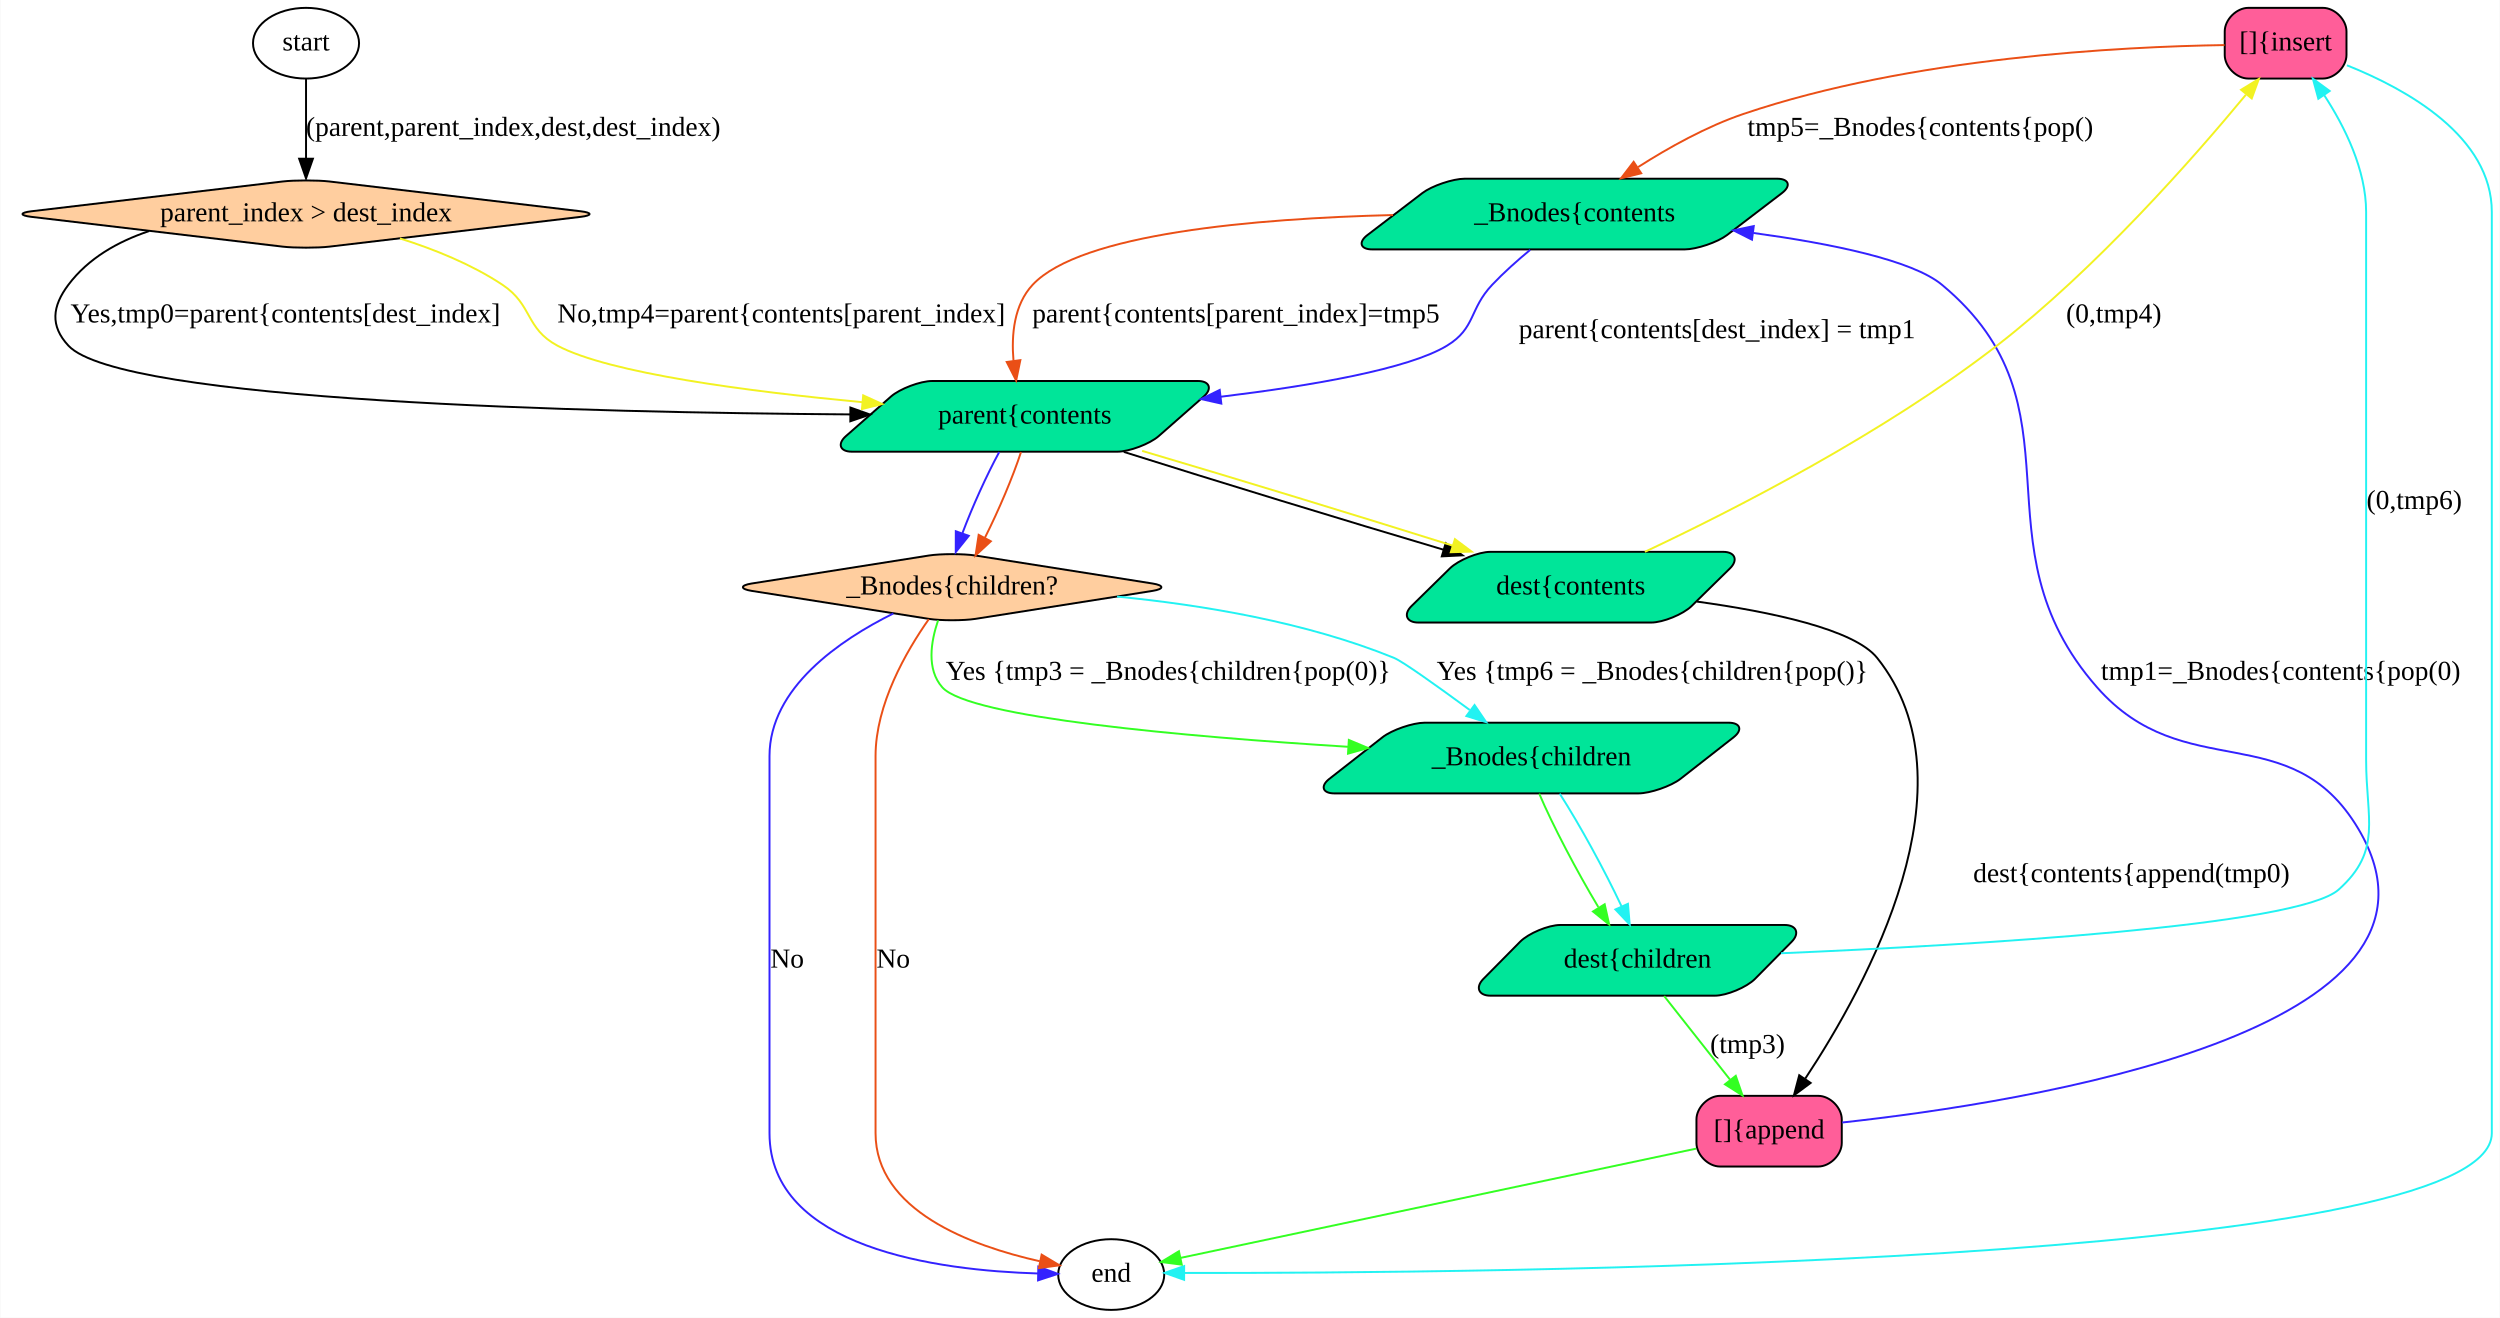
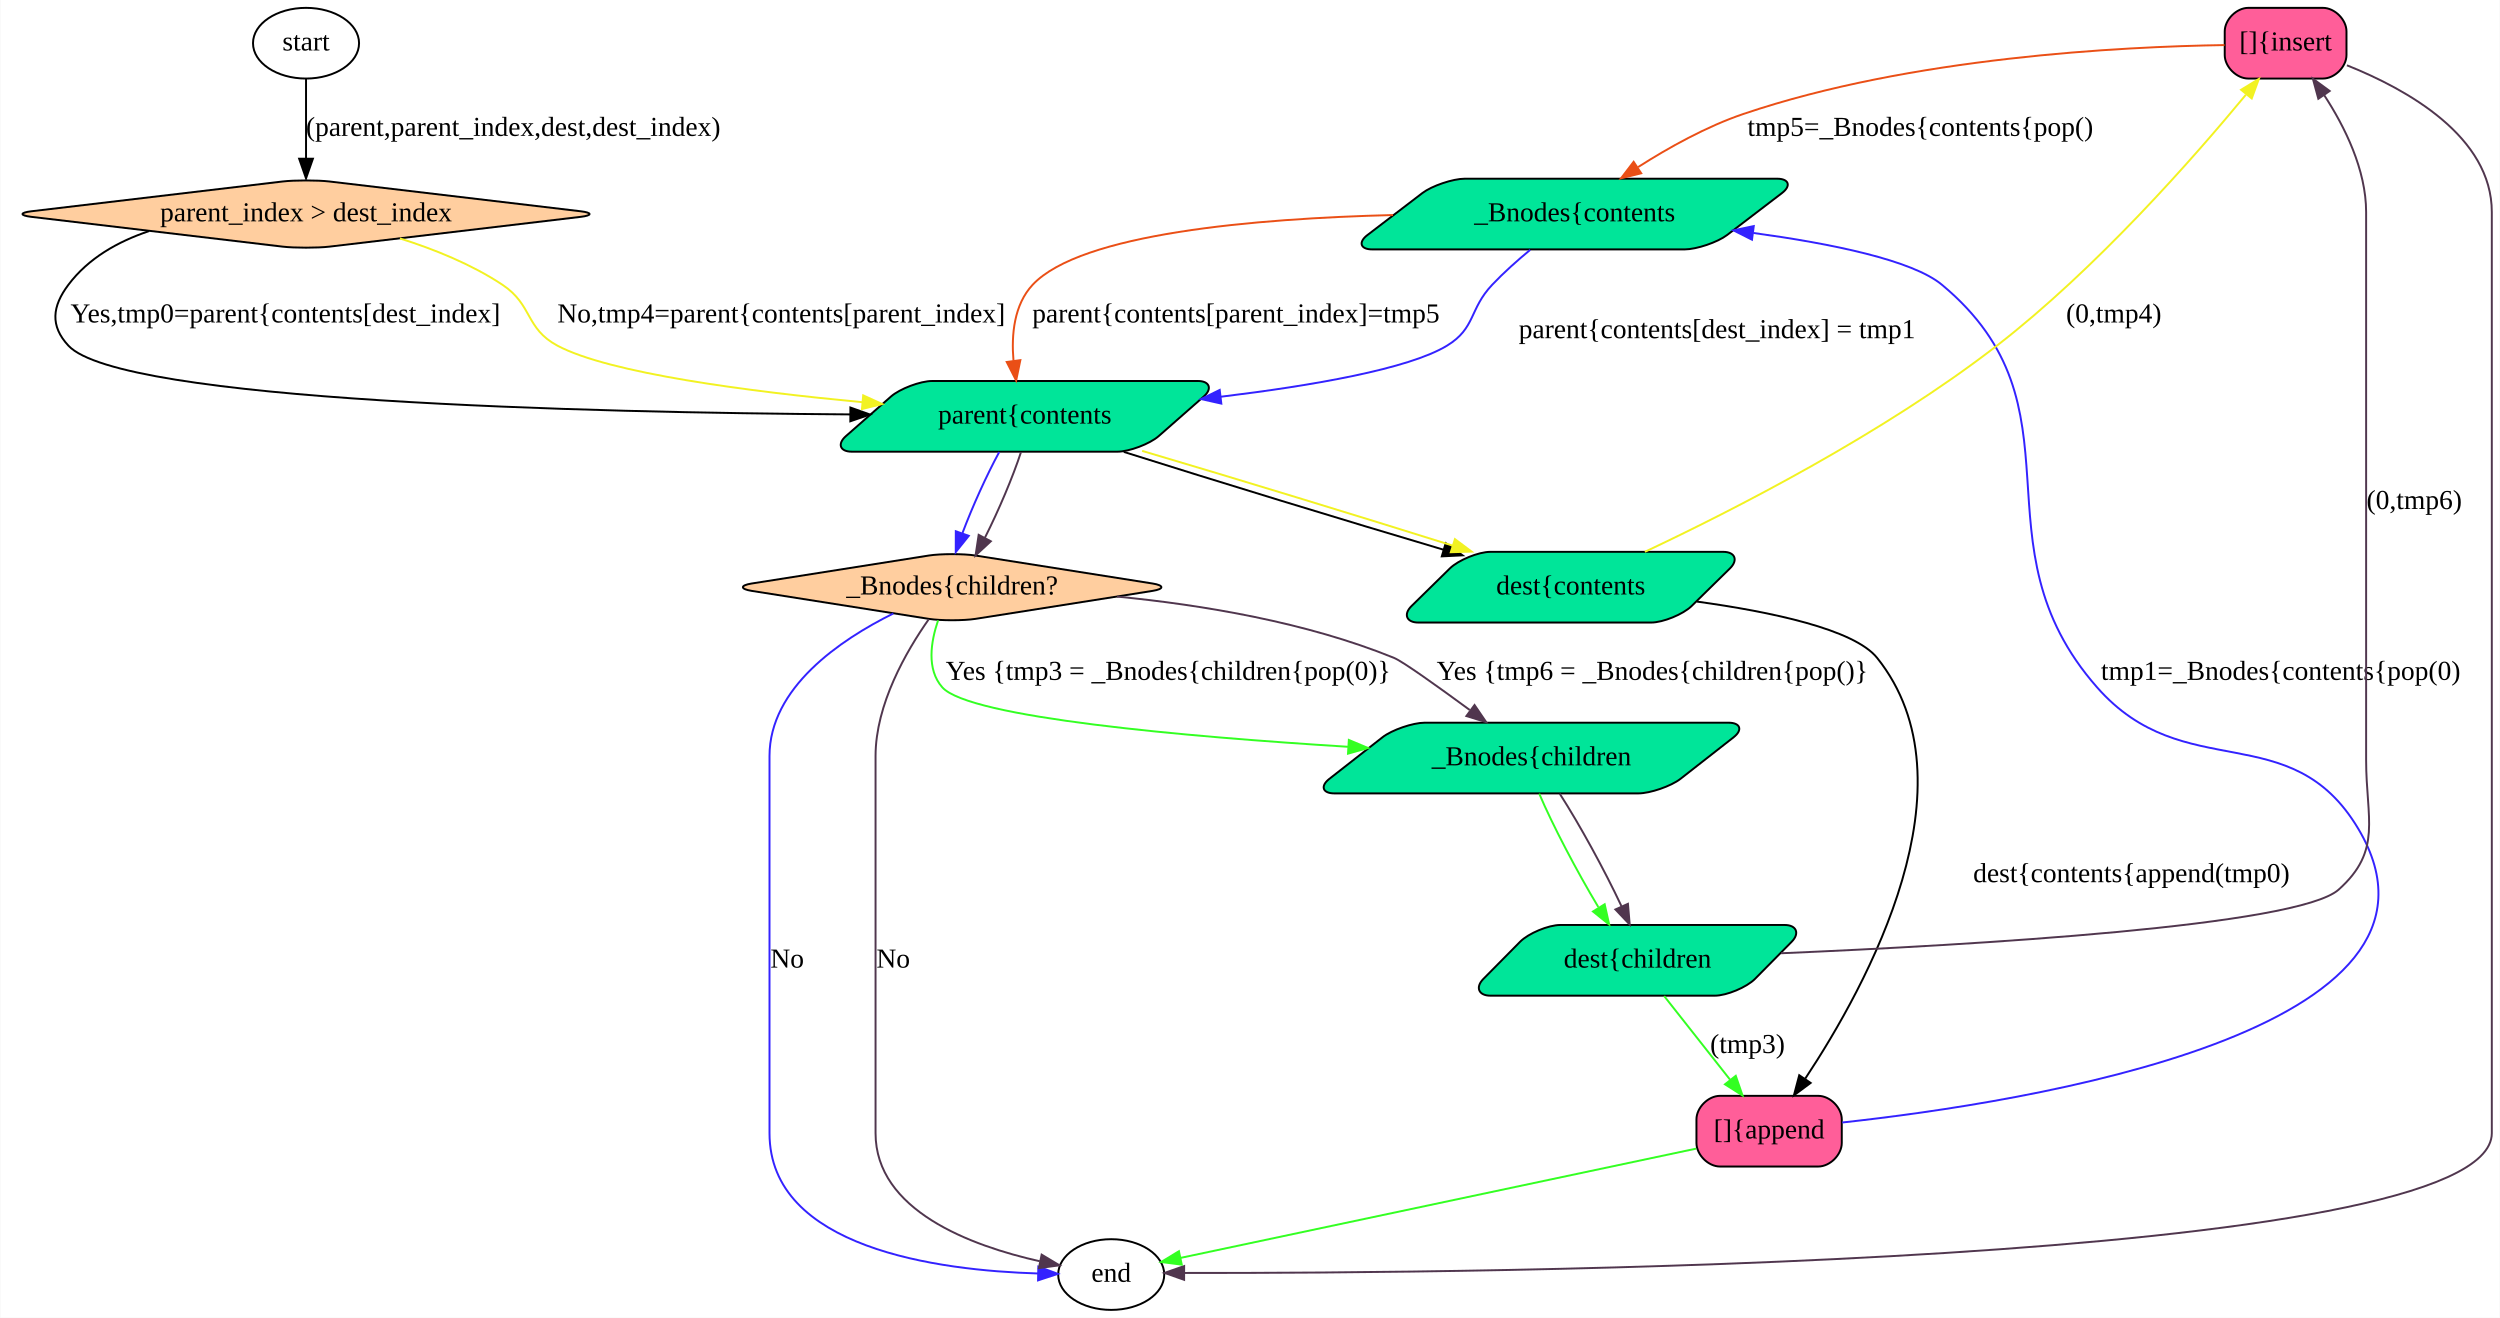
<svg xmlns="http://www.w3.org/2000/svg" width="1273pt" height="671pt" viewBox="0.00 0.00 1272.66 671.00">
  <g id="graph0" class="graph" transform="scale(1 1) rotate(0) translate(4 667)">
    <polygon fill="white" stroke="none" points="-4,4 -4,-667 1268.66,-667 1268.66,4 -4,4" />
    <g id="node1" class="node">
      <path fill="#ff5e99" stroke="black" d="M1178.66,-663C1178.66,-663 1140.66,-663 1140.66,-663 1134.66,-663 1128.66,-657 1128.66,-651 1128.66,-651 1128.66,-639 1128.66,-639 1128.66,-633 1134.66,-627 1140.66,-627 1140.66,-627 1178.66,-627 1178.66,-627 1184.66,-627 1190.66,-633 1190.66,-639 1190.66,-639 1190.66,-651 1190.66,-651 1190.66,-657 1184.66,-663 1178.66,-663" />
      <text text-anchor="middle" x="1159.66" y="-641.3" font-family="Times New Roman,serif" font-size="14.00">[]{insert</text>
    </g>
    <g id="node6" class="node">
      <path fill="#00e599" stroke="black" d="M900.773,-576C900.773,-576 741.656,-576 741.656,-576 735.656,-576 724.888,-572.357 720.121,-568.713 720.121,-568.713 692.084,-547.287 692.084,-547.287 687.317,-543.643 688.549,-540 694.549,-540 694.549,-540 853.666,-540 853.666,-540 859.666,-540 870.433,-543.643 875.201,-547.287 875.201,-547.287 903.238,-568.713 903.238,-568.713 908.005,-572.357 906.773,-576 900.773,-576" />
      <text text-anchor="middle" x="797.661" y="-554.3" font-family="Times New Roman,serif" font-size="14.00">_Bnodes{contents</text>
    </g>
    <g id="edge16" class="edge">
      <path fill="none" stroke="#ea4f16" d="M1128.55,-644.048C1076.47,-643.257 968.986,-637.881 883.661,-609 864.789,-602.612 845.463,-591.828 829.923,-581.907" />
      <polygon fill="#ea4f16" stroke="#ea4f16" points="831.523,-578.771 821.243,-576.206 827.679,-584.621 831.523,-578.771" />
      <text text-anchor="middle" x="973.661" y="-597.8" font-family="Times New Roman,serif" font-size="14.00">tmp5=_Bnodes{contents{pop()</text>
    </g>
    <g id="node11" class="node">
      <ellipse fill="none" stroke="black" cx="561.661" cy="-18" rx="27" ry="18" />
      <text text-anchor="middle" x="561.661" y="-14.3" font-family="Times New Roman,serif" font-size="14.00">end</text>
    </g>
    <g id="edge23" class="edge">
-       <path fill="none" stroke="#22f2f2" d="M1190.88,-633.747C1221.83,-621.383 1264.66,-597.347 1264.66,-559 1264.66,-559 1264.66,-559 1264.66,-90 1264.66,-22.459 744.351,-18.581 598.984,-18.815" />
-       <polygon fill="#22f2f2" stroke="#22f2f2" points="598.78,-15.316 588.789,-18.84 598.797,-22.316 598.78,-15.316" />
+       <path fill="none" stroke="#50364e" d="M1190.88,-633.747C1221.83,-621.383 1264.66,-597.347 1264.66,-559 1264.66,-559 1264.66,-559 1264.66,-90 1264.66,-22.459 744.351,-18.581 598.984,-18.815" />
+       <polygon fill="#50364e" stroke="#50364e" points="598.78,-15.316 588.789,-18.84 598.797,-22.316 598.78,-15.316" />
    </g>
    <g id="node2" class="node">
      <path fill="#ff5e99" stroke="black" d="M921.661,-109C921.661,-109 871.661,-109 871.661,-109 865.661,-109 859.661,-103 859.661,-97 859.661,-97 859.661,-85 859.661,-85 859.661,-79 865.661,-73 871.661,-73 871.661,-73 921.661,-73 921.661,-73 927.661,-73 933.661,-79 933.661,-85 933.661,-85 933.661,-97 933.661,-97 933.661,-103 927.661,-109 921.661,-109" />
      <text text-anchor="middle" x="896.661" y="-87.3" font-family="Times New Roman,serif" font-size="14.00">[]{append</text>
    </g>
    <g id="edge5" class="edge">
      <path fill="none" stroke="#3322ff" d="M933.916,-95.426C1027.05,-105.599 1258.23,-141.657 1196.66,-245 1162.26,-302.745 1108.04,-266.52 1063.66,-317 999.187,-390.329 1059.72,-459.547 984.661,-522 969.623,-534.513 928.46,-542.94 888.571,-548.383" />
      <polygon fill="#3322ff" stroke="#3322ff" points="887.936,-544.936 878.474,-549.703 888.843,-551.877 887.936,-544.936" />
      <text text-anchor="middle" x="1157.16" y="-320.8" font-family="Times New Roman,serif" font-size="14.00">tmp1=_Bnodes{contents{pop(0)</text>
    </g>
    <g id="edge12" class="edge">
      <path fill="none" stroke="#33ff22" d="M859.53,-82.13C794.498,-68.347 660.85,-40.022 597.059,-26.502" />
      <polygon fill="#33ff22" stroke="#33ff22" points="597.587,-23.037 587.079,-24.387 596.136,-29.884 597.587,-23.037" />
    </g>
    <g id="node3" class="node">
      <path fill="#00e599" stroke="black" d="M873.314,-386C873.314,-386 754.696,-386 754.696,-386 748.696,-386 738.414,-381.798 734.131,-377.595 734.131,-377.595 714.574,-358.405 714.574,-358.405 710.291,-354.202 712.008,-350 718.008,-350 718.008,-350 836.626,-350 836.626,-350 842.626,-350 852.908,-354.202 857.191,-358.405 857.191,-358.405 876.748,-377.595 876.748,-377.595 881.031,-381.798 879.314,-386 873.314,-386" />
      <text text-anchor="middle" x="795.661" y="-364.3" font-family="Times New Roman,serif" font-size="14.00">dest{contents</text>
    </g>
    <g id="edge15" class="edge">
      <path fill="none" stroke="#f2f222" d="M833.403,-386.014C878.385,-407.211 954.734,-446.155 1012.66,-491 1063.2,-530.122 1112.75,-586.49 1139.44,-618.759" />
      <polygon fill="#f2f222" stroke="#f2f222" points="1136.99,-621.287 1146.04,-626.803 1142.41,-616.85 1136.99,-621.287" />
      <text text-anchor="middle" x="1072.16" y="-502.8" font-family="Times New Roman,serif" font-size="14.00">(0,tmp4)</text>
    </g>
    <g id="edge4" class="edge">
      <path fill="none" stroke="black" d="M859.842,-360.679C897.527,-355.494 939.996,-346.572 951.661,-332 1002.86,-268.044 946.576,-165.34 915.045,-117.748" />
      <polygon fill="black" stroke="black" points="917.799,-115.573 909.292,-109.258 912.004,-119.5 917.799,-115.573" />
      <text text-anchor="middle" x="1081.16" y="-217.8" font-family="Times New Roman,serif" font-size="14.00">                dest{contents{append(tmp0)</text>
    </g>
    <g id="node4" class="node">
      <path fill="#00e599" stroke="black" d="M605.778,-473C605.778,-473 470.514,-473 470.514,-473 464.514,-473 454.007,-469.04 449.5,-465.079 449.5,-465.079 426.558,-444.921 426.558,-444.921 422.051,-440.96 423.544,-437 429.544,-437 429.544,-437 564.808,-437 564.808,-437 570.808,-437 581.315,-440.96 585.822,-444.921 585.822,-444.921 608.764,-465.079 608.764,-465.079 613.271,-469.04 611.778,-473 605.778,-473" />
      <text text-anchor="middle" x="517.661" y="-451.3" font-family="Times New Roman,serif" font-size="14.00">parent{contents</text>
    </g>
    <g id="edge3" class="edge">
      <path fill="none" stroke="black" d="M568.046,-436.901C613.735,-422.448 681.216,-401.805 730.885,-387.081" />
      <polygon fill="black" stroke="black" points="731.972,-390.409 740.57,-384.218 729.988,-383.696 731.972,-390.409" />
    </g>
    <g id="edge14" class="edge">
      <path fill="none" stroke="#f2f222" d="M577.403,-437.409C624.105,-423.607 688.649,-403.91 735.464,-389.192" />
      <polygon fill="#f2f222" stroke="#f2f222" points="736.687,-392.477 745.172,-386.131 734.582,-385.801 736.687,-392.477" />
    </g>
    <g id="node9" class="node">
      <path fill="#ffce9f" stroke="black" d="M468.808,-384.128C468.808,-384.128 378.563,-369.872 378.563,-369.872 372.636,-368.936 372.636,-367.064 378.563,-366.128 378.563,-366.128 468.808,-351.872 468.808,-351.872 474.734,-350.936 486.587,-350.936 492.514,-351.872 492.514,-351.872 582.759,-366.128 582.759,-366.128 588.685,-367.064 588.685,-368.936 582.759,-369.872 582.759,-369.872 492.514,-384.128 492.514,-384.128 486.587,-385.064 474.734,-385.064 468.808,-384.128" />
      <text text-anchor="middle" x="480.661" y="-364.3" font-family="Times New Roman,serif" font-size="14.00">_Bnodes{children?</text>
    </g>
    <g id="edge7" class="edge">
      <path fill="none" stroke="#3322ff" d="M504.625,-436.799C498.19,-424.97 490.998,-409.03 485.92,-395.578" />
      <polygon fill="#3322ff" stroke="#3322ff" points="489.127,-394.149 482.497,-385.885 482.527,-396.48 489.127,-394.149" />
    </g>
    <g id="edge18" class="edge">
-       <path fill="none" stroke="#ea4f16" d="M515.722,-436.799C511.628,-424.265 504.367,-407.116 497.355,-393.201" />
-       <polygon fill="#ea4f16" stroke="#ea4f16" points="500.353,-391.383 492.583,-384.181 494.166,-394.657 500.353,-391.383" />
+       <path fill="none" stroke="#50364e" d="M515.722,-436.799C511.628,-424.265 504.367,-407.116 497.355,-393.201" />
+       <polygon fill="#50364e" stroke="#50364e" points="500.353,-391.383 492.583,-384.181 494.166,-394.657 500.353,-391.383" />
    </g>
    <g id="node5" class="node">
      <path fill="#00e599" stroke="black" d="M904.596,-196C904.596,-196 790.302,-196 790.302,-196 784.302,-196 774.084,-191.732 769.867,-187.465 769.867,-187.465 751.16,-168.535 751.16,-168.535 746.943,-164.268 748.725,-160 754.725,-160 754.725,-160 869.02,-160 869.02,-160 875.02,-160 885.238,-164.268 889.455,-168.535 889.455,-168.535 908.162,-187.465 908.162,-187.465 912.379,-191.732 910.596,-196 904.596,-196" />
      <text text-anchor="middle" x="829.661" y="-174.3" font-family="Times New Roman,serif" font-size="14.00">dest{children</text>
    </g>
    <g id="edge22" class="edge">
-       <path fill="none" stroke="#22f2f2" d="M902.724,-181.604C1001.02,-185.793 1165.98,-195.498 1186.66,-214 1209.01,-233.991 1200.66,-250.014 1200.66,-280 1200.66,-559 1200.66,-559 1200.66,-559 1200.66,-580.565 1189.82,-602.425 1179.29,-618.576" />
-       <polygon fill="#22f2f2" stroke="#22f2f2" points="1176.33,-616.702 1173.54,-626.923 1182.1,-620.672 1176.33,-616.702" />
+       <path fill="none" stroke="#50364e" d="M902.724,-181.604C1001.02,-185.793 1165.98,-195.498 1186.66,-214 1209.01,-233.991 1200.66,-250.014 1200.66,-280 1200.66,-559 1200.66,-559 1200.66,-559 1200.66,-580.565 1189.82,-602.425 1179.29,-618.576" />
+       <polygon fill="#50364e" stroke="#50364e" points="1176.33,-616.702 1173.54,-626.923 1182.1,-620.672 1176.33,-616.702" />
      <text text-anchor="middle" x="1225.16" y="-407.8" font-family="Times New Roman,serif" font-size="14.00">(0,tmp6)</text>
    </g>
    <g id="edge11" class="edge">
      <path fill="none" stroke="#33ff22" d="M843.219,-159.799C852.846,-147.587 865.926,-130.992 876.736,-117.278" />
      <polygon fill="#33ff22" stroke="#33ff22" points="879.681,-119.196 883.123,-109.175 874.183,-114.862 879.681,-119.196" />
      <text text-anchor="middle" x="885.661" y="-130.8" font-family="Times New Roman,serif" font-size="14.00">(tmp3)</text>
    </g>
    <g id="edge6" class="edge">
      <path fill="none" stroke="#3322ff" d="M774.986,-539.767C768.462,-534.377 761.529,-528.208 755.661,-522 743.877,-509.532 747.314,-499.922 732.661,-491 713.1,-479.09 663.926,-470.615 617.537,-464.991" />
      <polygon fill="#3322ff" stroke="#3322ff" points="617.723,-461.489 607.383,-463.799 616.907,-468.442 617.723,-461.489" />
      <text text-anchor="middle" x="870.161" y="-494.8" font-family="Times New Roman,serif" font-size="14.00">       parent{contents[dest_index] = tmp1</text>
    </g>
    <g id="edge17" class="edge">
      <path fill="none" stroke="#ea4f16" d="M705.142,-557.507C634.821,-555.736 546.133,-548.133 521.661,-522 512.188,-511.884 510.76,-496.631 511.896,-483.336" />
      <polygon fill="#ea4f16" stroke="#ea4f16" points="515.391,-483.606 513.252,-473.229 508.454,-482.675 515.391,-483.606" />
      <text text-anchor="middle" x="625.161" y="-502.8" font-family="Times New Roman,serif" font-size="14.00">parent{contents[parent_index]=tmp5</text>
    </g>
    <g id="node7" class="node">
      <path fill="#00e599" stroke="black" d="M876.055,-299C876.055,-299 721.261,-299 721.261,-299 715.261,-299 704.537,-295.302 699.812,-291.604 699.812,-291.604 672.717,-270.396 672.717,-270.396 667.992,-266.698 669.267,-263 675.267,-263 675.267,-263 830.06,-263 830.06,-263 836.06,-263 846.785,-266.698 851.51,-270.396 851.51,-270.396 878.605,-291.604 878.605,-291.604 883.33,-295.302 882.055,-299 876.055,-299" />
      <text text-anchor="middle" x="775.661" y="-277.3" font-family="Times New Roman,serif" font-size="14.00">_Bnodes{children</text>
    </g>
    <g id="edge10" class="edge">
      <path fill="none" stroke="#33ff22" d="M779.604,-262.867C786.322,-247.051 798.744,-223.332 809.682,-205.15" />
      <polygon fill="#33ff22" stroke="#33ff22" points="812.927,-206.559 815.229,-196.217 806.98,-202.866 812.927,-206.559" />
    </g>
    <g id="edge21" class="edge">
-       <path fill="none" stroke="#22f2f2" d="M790.038,-262.867C800.139,-247.196 812.937,-223.766 821.442,-205.651" />
-       <polygon fill="#22f2f2" stroke="#22f2f2" points="824.775,-206.773 825.682,-196.217 818.39,-203.904 824.775,-206.773" />
+       <path fill="none" stroke="#50364e" d="M790.038,-262.867C800.139,-247.196 812.937,-223.766 821.442,-205.651" />
+       <polygon fill="#50364e" stroke="#50364e" points="824.775,-206.773 825.682,-196.217 818.39,-203.904 824.775,-206.773" />
    </g>
    <g id="node8" class="node">
      <path fill="#ffce9f" stroke="black" d="M139.744,-574.587C139.744,-574.587 11.755,-559.413 11.755,-559.413 5.797,-558.706 5.797,-557.294 11.755,-556.587 11.755,-556.587 139.744,-541.413 139.744,-541.413 145.703,-540.706 157.619,-540.706 163.577,-541.413 163.577,-541.413 291.566,-556.587 291.566,-556.587 297.525,-557.294 297.525,-558.706 291.566,-559.413 291.566,-559.413 163.577,-574.587 163.577,-574.587 157.619,-575.294 145.703,-575.294 139.744,-574.587" />
      <text text-anchor="middle" x="151.661" y="-554.3" font-family="Times New Roman,serif" font-size="14.00">parent_index &gt; dest_index</text>
    </g>
    <g id="edge2" class="edge">
      <path fill="none" stroke="black" d="M71.757,-549.336C55.757,-543.989 40.779,-535.46 30.661,-522 22.382,-510.987 21.274,-501.086 30.661,-491 57.132,-462.558 295.492,-456.903 428.651,-455.985" />
      <polygon fill="black" stroke="black" points="428.86,-459.483 438.838,-455.922 428.817,-452.484 428.86,-459.483" />
      <text text-anchor="middle" x="141.161" y="-502.8" font-family="Times New Roman,serif" font-size="14.00">Yes,tmp0=parent{contents[dest_index]</text>
    </g>
    <g id="edge13" class="edge">
      <path fill="none" stroke="#f2f222" d="M199.467,-545.593C216.798,-540.123 235.957,-532.434 251.661,-522 267.125,-511.726 263.289,-499.756 279.661,-491 305.978,-476.925 377.089,-467.657 434.777,-462.216" />
      <polygon fill="#f2f222" stroke="#f2f222" points="435.371,-465.676 445.01,-461.277 434.732,-458.705 435.371,-465.676" />
      <text text-anchor="middle" x="393.661" y="-502.8" font-family="Times New Roman,serif" font-size="14.00">No,tmp4=parent{contents[parent_index]</text>
    </g>
    <g id="edge9" class="edge">
      <path fill="none" stroke="#33ff22" d="M473.51,-351.125C469.797,-340.221 467.541,-326.123 475.661,-317 489.362,-301.608 599.35,-291.922 682.211,-286.738" />
      <polygon fill="#33ff22" stroke="#33ff22" points="682.661,-290.217 692.429,-286.113 682.234,-283.23 682.661,-290.217" />
      <text text-anchor="middle" x="590.661" y="-320.8" font-family="Times New Roman,serif" font-size="14.00">Yes {tmp3 = _Bnodes{children{pop(0)}</text>
    </g>
    <g id="edge20" class="edge">
-       <path fill="none" stroke="#22f2f2" d="M564.626,-363.216C608.028,-358.982 661.095,-350.178 705.661,-332 710.106,-330.187 727.747,-317.58 744.205,-305.481" />
-       <polygon fill="#22f2f2" stroke="#22f2f2" points="746.663,-308.016 752.628,-299.26 742.504,-302.386 746.663,-308.016" />
+       <path fill="none" stroke="#50364e" d="M564.626,-363.216C608.028,-358.982 661.095,-350.178 705.661,-332 710.106,-330.187 727.747,-317.58 744.205,-305.481" />
+       <polygon fill="#50364e" stroke="#50364e" points="746.663,-308.016 752.628,-299.26 742.504,-302.386 746.663,-308.016" />
      <text text-anchor="middle" x="837.161" y="-320.8" font-family="Times New Roman,serif" font-size="14.00">Yes {tmp6 = _Bnodes{children{pop()}</text>
    </g>
    <g id="edge8" class="edge">
      <path fill="none" stroke="#3322ff" d="M450.723,-354.617C423.536,-341.145 387.661,-316.779 387.661,-282 387.661,-282 387.661,-282 387.661,-90 387.661,-31.395 473.326,-20.076 524.44,-18.539" />
      <polygon fill="#3322ff" stroke="#3322ff" points="524.542,-22.038 534.473,-18.348 524.409,-15.039 524.542,-22.038" />
      <text text-anchor="middle" x="396.661" y="-174.3" font-family="Times New Roman,serif" font-size="14.00">No</text>
    </g>
    <g id="edge19" class="edge">
-       <path fill="none" stroke="#ea4f16" d="M468.748,-351.674C457.279,-335.354 441.661,-308.303 441.661,-282 441.661,-282 441.661,-282 441.661,-90 441.661,-50.673 489.99,-32.667 525.307,-24.759" />
-       <polygon fill="#ea4f16" stroke="#ea4f16" points="526.235,-28.141 535.326,-22.701 524.827,-21.284 526.235,-28.141" />
+       <path fill="none" stroke="#50364e" d="M468.748,-351.674C457.279,-335.354 441.661,-308.303 441.661,-282 441.661,-282 441.661,-282 441.661,-90 441.661,-50.673 489.99,-32.667 525.307,-24.759" />
+       <polygon fill="#50364e" stroke="#50364e" points="526.235,-28.141 535.326,-22.701 524.827,-21.284 526.235,-28.141" />
      <text text-anchor="middle" x="450.661" y="-174.3" font-family="Times New Roman,serif" font-size="14.00">No</text>
    </g>
    <g id="node10" class="node">
      <ellipse fill="none" stroke="black" cx="151.661" cy="-645" rx="27" ry="18" />
      <text text-anchor="middle" x="151.661" y="-641.3" font-family="Times New Roman,serif" font-size="14.00">start</text>
    </g>
    <g id="edge1" class="edge">
      <path fill="none" stroke="black" d="M151.661,-626.799C151.661,-615.163 151.661,-599.548 151.661,-586.237" />
      <polygon fill="black" stroke="black" points="155.161,-586.175 151.661,-576.175 148.161,-586.175 155.161,-586.175" />
      <text text-anchor="middle" x="257.161" y="-597.8" font-family="Times New Roman,serif" font-size="14.00">(parent,parent_index,dest,dest_index)</text>
    </g>
  </g>
</svg>
